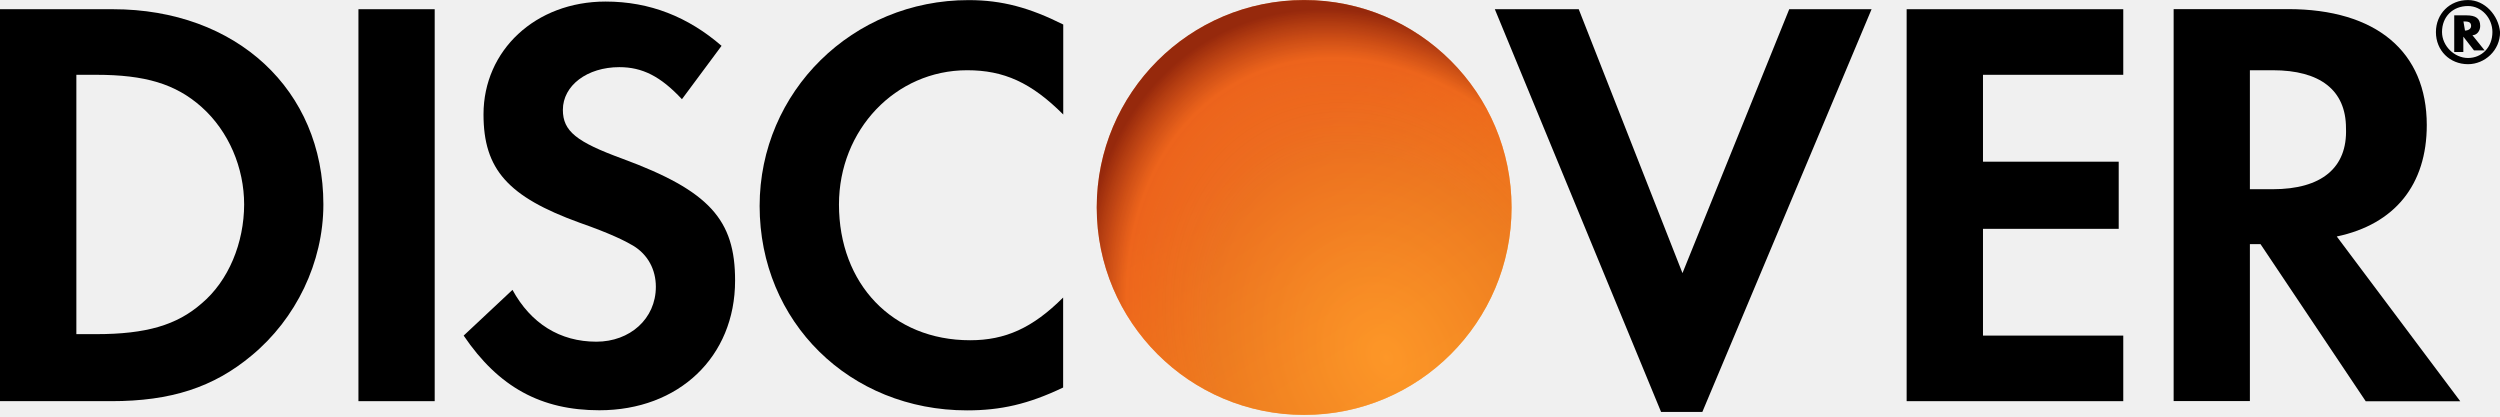
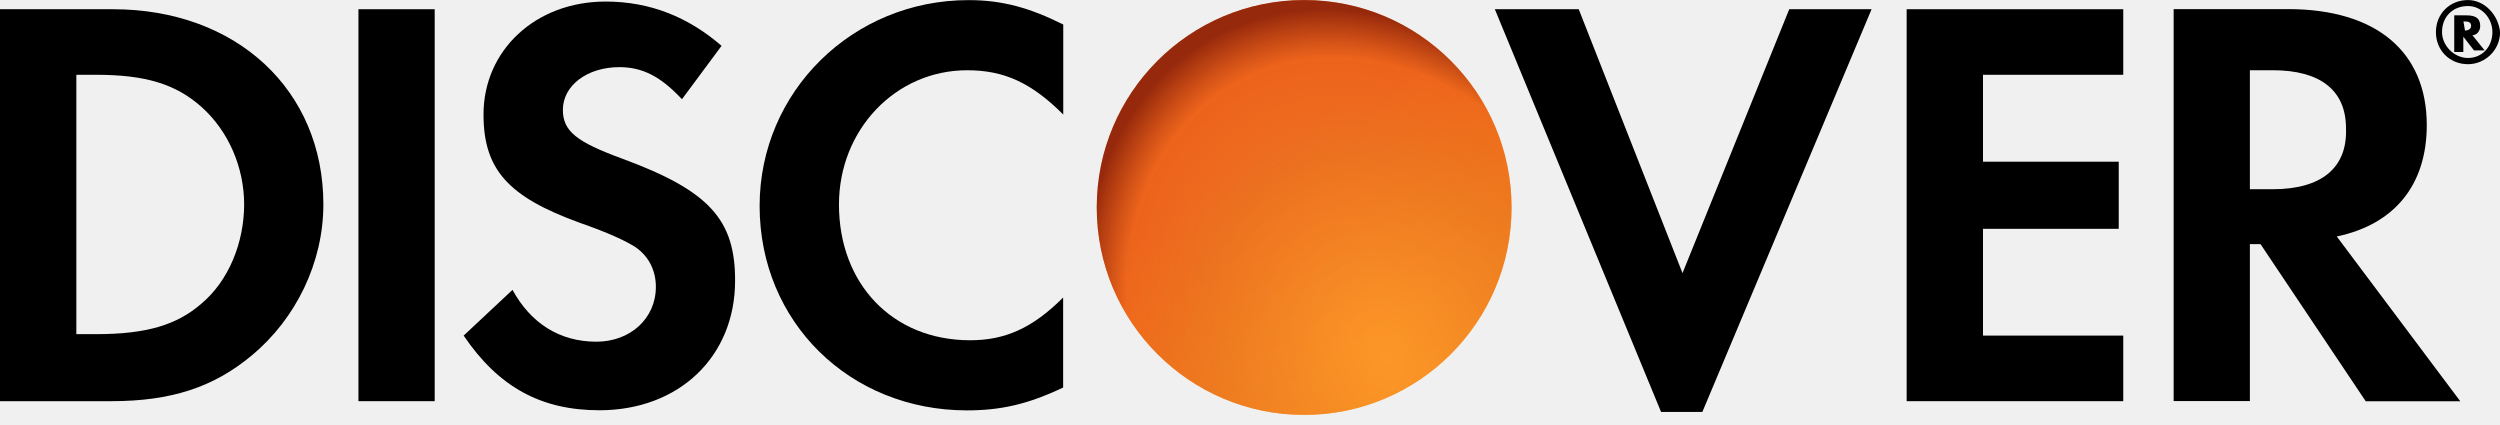
- <svg xmlns="http://www.w3.org/2000/svg" width="114" height="19" viewBox="0 0 114 19" fill="none">
+ <svg xmlns="http://www.w3.org/2000/svg" width="106" height="18" viewBox="0 0 106 18" fill="none">
  <g clip-path="url(#clip0_8733_348)">
-     <path d="M5.146 0.42H0V18.293H5.076C7.788 18.293 9.736 17.666 11.477 16.209C13.496 14.539 14.746 11.968 14.746 9.321C14.746 4.104 10.784 0.42 5.146 0.42ZM9.185 13.845C8.071 14.817 6.68 15.237 4.387 15.237H3.482V3.411H4.387C6.614 3.411 8.006 3.826 9.185 4.873C10.435 5.986 11.133 7.656 11.133 9.326C11.128 11.062 10.435 12.798 9.185 13.845Z" fill="black" />
-     <path d="M19.822 0.42H16.345V18.293H19.822V0.42Z" fill="black" />
-     <path d="M28.379 7.236C26.294 6.472 25.667 5.986 25.667 5.01C25.667 3.896 26.78 3.062 28.242 3.062C29.285 3.062 30.12 3.476 31.096 4.524L32.903 2.09C31.375 0.769 29.634 0.071 27.615 0.071C24.417 0.071 22.048 2.297 22.048 5.217C22.048 7.722 23.162 8.972 26.431 10.156C27.822 10.642 28.516 10.991 28.865 11.199C29.558 11.614 29.907 12.312 29.907 13.076C29.907 14.539 28.723 15.581 27.195 15.581C25.525 15.581 24.204 14.746 23.369 13.218L21.143 15.303C22.742 17.666 24.69 18.708 27.331 18.708C30.95 18.708 33.52 16.274 33.52 12.798C33.525 10.02 32.346 8.699 28.379 7.236Z" fill="black" />
-     <path d="M34.639 9.392C34.639 14.68 38.743 18.713 44.097 18.713C45.625 18.713 46.88 18.435 48.479 17.671V13.567C47.087 14.959 45.837 15.515 44.238 15.515C40.691 15.515 38.257 12.94 38.257 9.326C38.257 5.921 40.833 3.203 44.102 3.203C45.772 3.203 47.022 3.76 48.484 5.222V1.118C46.956 0.354 45.701 0.005 44.172 0.005C38.884 1.0094e-05 34.639 4.175 34.639 9.392Z" fill="black" />
-     <path d="M76.721 12.454L71.99 0.42H68.164L75.745 18.784H77.627L85.344 0.42H81.589L76.721 12.454Z" fill="black" />
-     <path d="M86.943 18.293H96.821V15.303H90.424V10.435H96.613V7.373H90.424V3.411H96.821V0.42H86.943V18.293Z" fill="black" />
-     <path d="M110.661 5.703C110.661 2.363 108.364 0.415 104.33 0.415H99.118V18.288H102.595V11.133H103.08L107.878 18.299H112.189L106.557 10.784C109.204 10.227 110.661 8.421 110.661 5.703ZM103.637 8.628H102.595V3.203H103.637C105.793 3.203 106.977 4.109 106.977 5.845C107.048 7.651 105.864 8.628 103.637 8.628Z" fill="black" />
-     <path d="M59.469 18.918C64.693 18.918 68.927 14.684 68.927 9.46C68.927 4.237 64.693 0.002 59.469 0.002C54.246 0.002 50.011 4.237 50.011 9.46C50.011 14.684 54.246 18.918 59.469 18.918Z" fill="url(#paint0_linear_8733_348)" />
-     <path opacity="0.65" d="M59.469 18.923C64.692 18.923 68.927 14.687 68.927 9.465C68.927 4.243 64.697 0.002 59.469 0.002C54.242 0.002 50.011 4.238 50.011 9.46C50.011 14.682 54.247 18.923 59.469 18.923Z" fill="url(#paint1_radial_8733_348)" />
-     <path d="M113.097 1.186C113.097 0.837 112.89 0.7 112.47 0.7H111.913V2.37H112.328V1.672L112.814 2.299H113.3L112.743 1.606C112.961 1.601 113.097 1.394 113.097 1.186ZM112.404 1.394L112.333 0.979H112.404C112.611 0.979 112.682 1.05 112.682 1.186C112.682 1.323 112.541 1.394 112.404 1.394Z" fill="black" />
-     <path d="M112.541 0.002C111.706 0.002 111.078 0.63 111.078 1.465C111.078 2.3 111.706 2.927 112.541 2.927C113.305 2.927 114.003 2.3 114.003 1.465C113.932 0.695 113.305 0.002 112.541 0.002ZM112.541 2.644C111.913 2.644 111.356 2.087 111.356 1.459C111.356 0.766 111.842 0.275 112.541 0.275C113.168 0.275 113.654 0.832 113.654 1.459C113.654 2.158 113.168 2.644 112.541 2.644Z" fill="black" />
+     <path d="M4.785 0.391H0V17.01H4.719C7.241 17.01 9.053 16.426 10.672 15.071C12.549 13.518 13.711 11.128 13.711 8.667C13.711 3.816 10.027 0.391 4.785 0.391ZM8.54 12.874C7.505 13.777 6.211 14.168 4.079 14.168H3.237V3.171H4.079C6.15 3.171 7.444 3.557 8.54 4.531C9.702 5.566 10.352 7.119 10.352 8.672C10.347 10.286 9.702 11.9 8.54 12.874Z" fill="black" />
+     <path d="M18.431 0.391H15.198V17.01H18.431V0.391Z" fill="black" />
+     <path d="M26.388 6.729C24.449 6.018 23.866 5.566 23.866 4.658C23.866 3.623 24.901 2.847 26.261 2.847C27.23 2.847 28.006 3.233 28.915 4.207L30.594 1.943C29.173 0.715 27.555 0.066 25.677 0.066C22.703 0.066 20.501 2.136 20.501 4.851C20.501 7.18 21.537 8.342 24.576 9.444C25.87 9.895 26.515 10.22 26.84 10.413C27.484 10.799 27.809 11.448 27.809 12.159C27.809 13.518 26.708 14.488 25.287 14.488C23.734 14.488 22.506 13.711 21.73 12.29L19.659 14.229C21.146 16.426 22.958 17.395 25.414 17.395C28.778 17.395 31.168 15.132 31.168 11.9C31.173 9.316 30.077 8.088 26.388 6.729Z" fill="black" />
+     <path d="M32.208 8.733C32.208 13.65 36.024 17.4 41.002 17.4C42.423 17.4 43.59 17.141 45.077 16.431V12.615C43.783 13.909 42.621 14.427 41.134 14.427C37.836 14.427 35.572 12.031 35.572 8.672C35.572 5.505 37.967 2.979 41.007 2.979C42.56 2.979 43.722 3.496 45.082 4.856V1.04C43.661 0.329 42.494 0.005 41.073 0.005C36.156 5.97231e-05 32.208 3.882 32.208 8.733Z" fill="black" />
+     <path d="M71.338 11.58L66.938 0.391H63.381L70.429 17.466H72.18L79.355 0.391H75.864L71.338 11.58Z" fill="black" />
+     <path d="M80.842 17.01H90.026V14.229H84.079V9.702H89.834V6.856H84.079V3.171H90.026V0.391H80.842V17.01Z" fill="black" />
+     <path d="M102.895 5.303C102.895 2.197 100.759 0.386 97.009 0.386H92.163V17.005H95.395V10.352H95.847L100.307 17.014H104.316L99.079 10.027C101.54 9.509 102.895 7.83 102.895 5.303ZM96.364 8.023H95.395V2.978H96.364C98.369 2.978 99.47 3.821 99.47 5.435C99.536 7.114 98.435 8.023 96.364 8.023Z" fill="black" />
+     <path d="M55.296 17.59C60.153 17.59 64.09 13.653 64.09 8.796C64.09 3.939 60.153 0.002 55.296 0.002C50.439 0.002 46.502 3.939 46.502 8.796C46.502 13.653 50.439 17.59 55.296 17.59Z" fill="url(#paint0_linear_8733_348)" />
+     <path opacity="0.65" d="M55.296 17.595C60.152 17.595 64.09 13.657 64.09 8.801C64.09 3.945 60.157 0.002 55.296 0.002C50.436 0.002 46.502 3.94 46.502 8.796C46.502 13.652 50.44 17.595 55.296 17.595Z" fill="url(#paint1_radial_8733_348)" />
+     <path d="M105.161 1.103C105.161 0.778 104.968 0.651 104.577 0.651H104.06V2.204H104.445V1.555L104.897 2.138H105.349L104.831 1.493C105.034 1.489 105.161 1.296 105.161 1.103ZM104.516 1.296L104.45 0.91H104.516C104.709 0.91 104.775 0.976 104.775 1.103C104.775 1.23 104.643 1.296 104.516 1.296Z" fill="black" />
+     <path d="M104.643 0.002C103.867 0.002 103.283 0.585 103.283 1.362C103.283 2.138 103.867 2.722 104.643 2.722C105.354 2.722 106.003 2.138 106.003 1.362C105.937 0.647 105.354 0.002 104.643 0.002ZM104.643 2.458C104.06 2.458 103.542 1.941 103.542 1.357C103.542 0.712 103.994 0.256 104.643 0.256C105.226 0.256 105.678 0.774 105.678 1.357C105.678 2.006 105.226 2.458 104.643 2.458Z" fill="black" />
  </g>
  <defs>
-     <linearGradient id="paint0_linear_8733_348" x1="64.312" y1="17.043" x2="57.763" y2="6.789" gradientUnits="userSpaceOnUse">
+     <linearGradient id="paint0_linear_8733_348" x1="59.799" y1="15.847" x2="53.71" y2="6.312" gradientUnits="userSpaceOnUse">
      <stop stop-color="#F9A020" />
      <stop offset="0.204" stop-color="#F99D20" />
      <stop offset="0.435" stop-color="#F79320" />
      <stop offset="0.62" stop-color="#F68820" />
      <stop offset="0.797" stop-color="#F57E20" />
      <stop offset="1" stop-color="#F47521" />
    </linearGradient>
-     <radialGradient id="paint1_radial_8733_348" cx="0" cy="0" r="1" gradientUnits="userSpaceOnUse" gradientTransform="translate(63.2379 16.3237) rotate(-117.808) scale(16.6559 12.9188)">
+     <radialGradient id="paint1_radial_8733_348" cx="0" cy="0" r="1" gradientUnits="userSpaceOnUse" gradientTransform="translate(58.8004 15.1782) rotate(-117.808) scale(15.487 12.0122)">
      <stop stop-color="#FF932C" />
      <stop offset="0.568" stop-color="#E86D20" />
      <stop offset="0.86" stop-color="#E85718" stop-opacity="0.865" />
      <stop offset="1" stop-color="#640000" />
    </radialGradient>
    <clipPath id="clip0_8733_348">
-       <rect width="114.001" height="18.921" fill="white" />
+       <rect width="106.001" height="17.593" fill="white" />
    </clipPath>
  </defs>
</svg>
